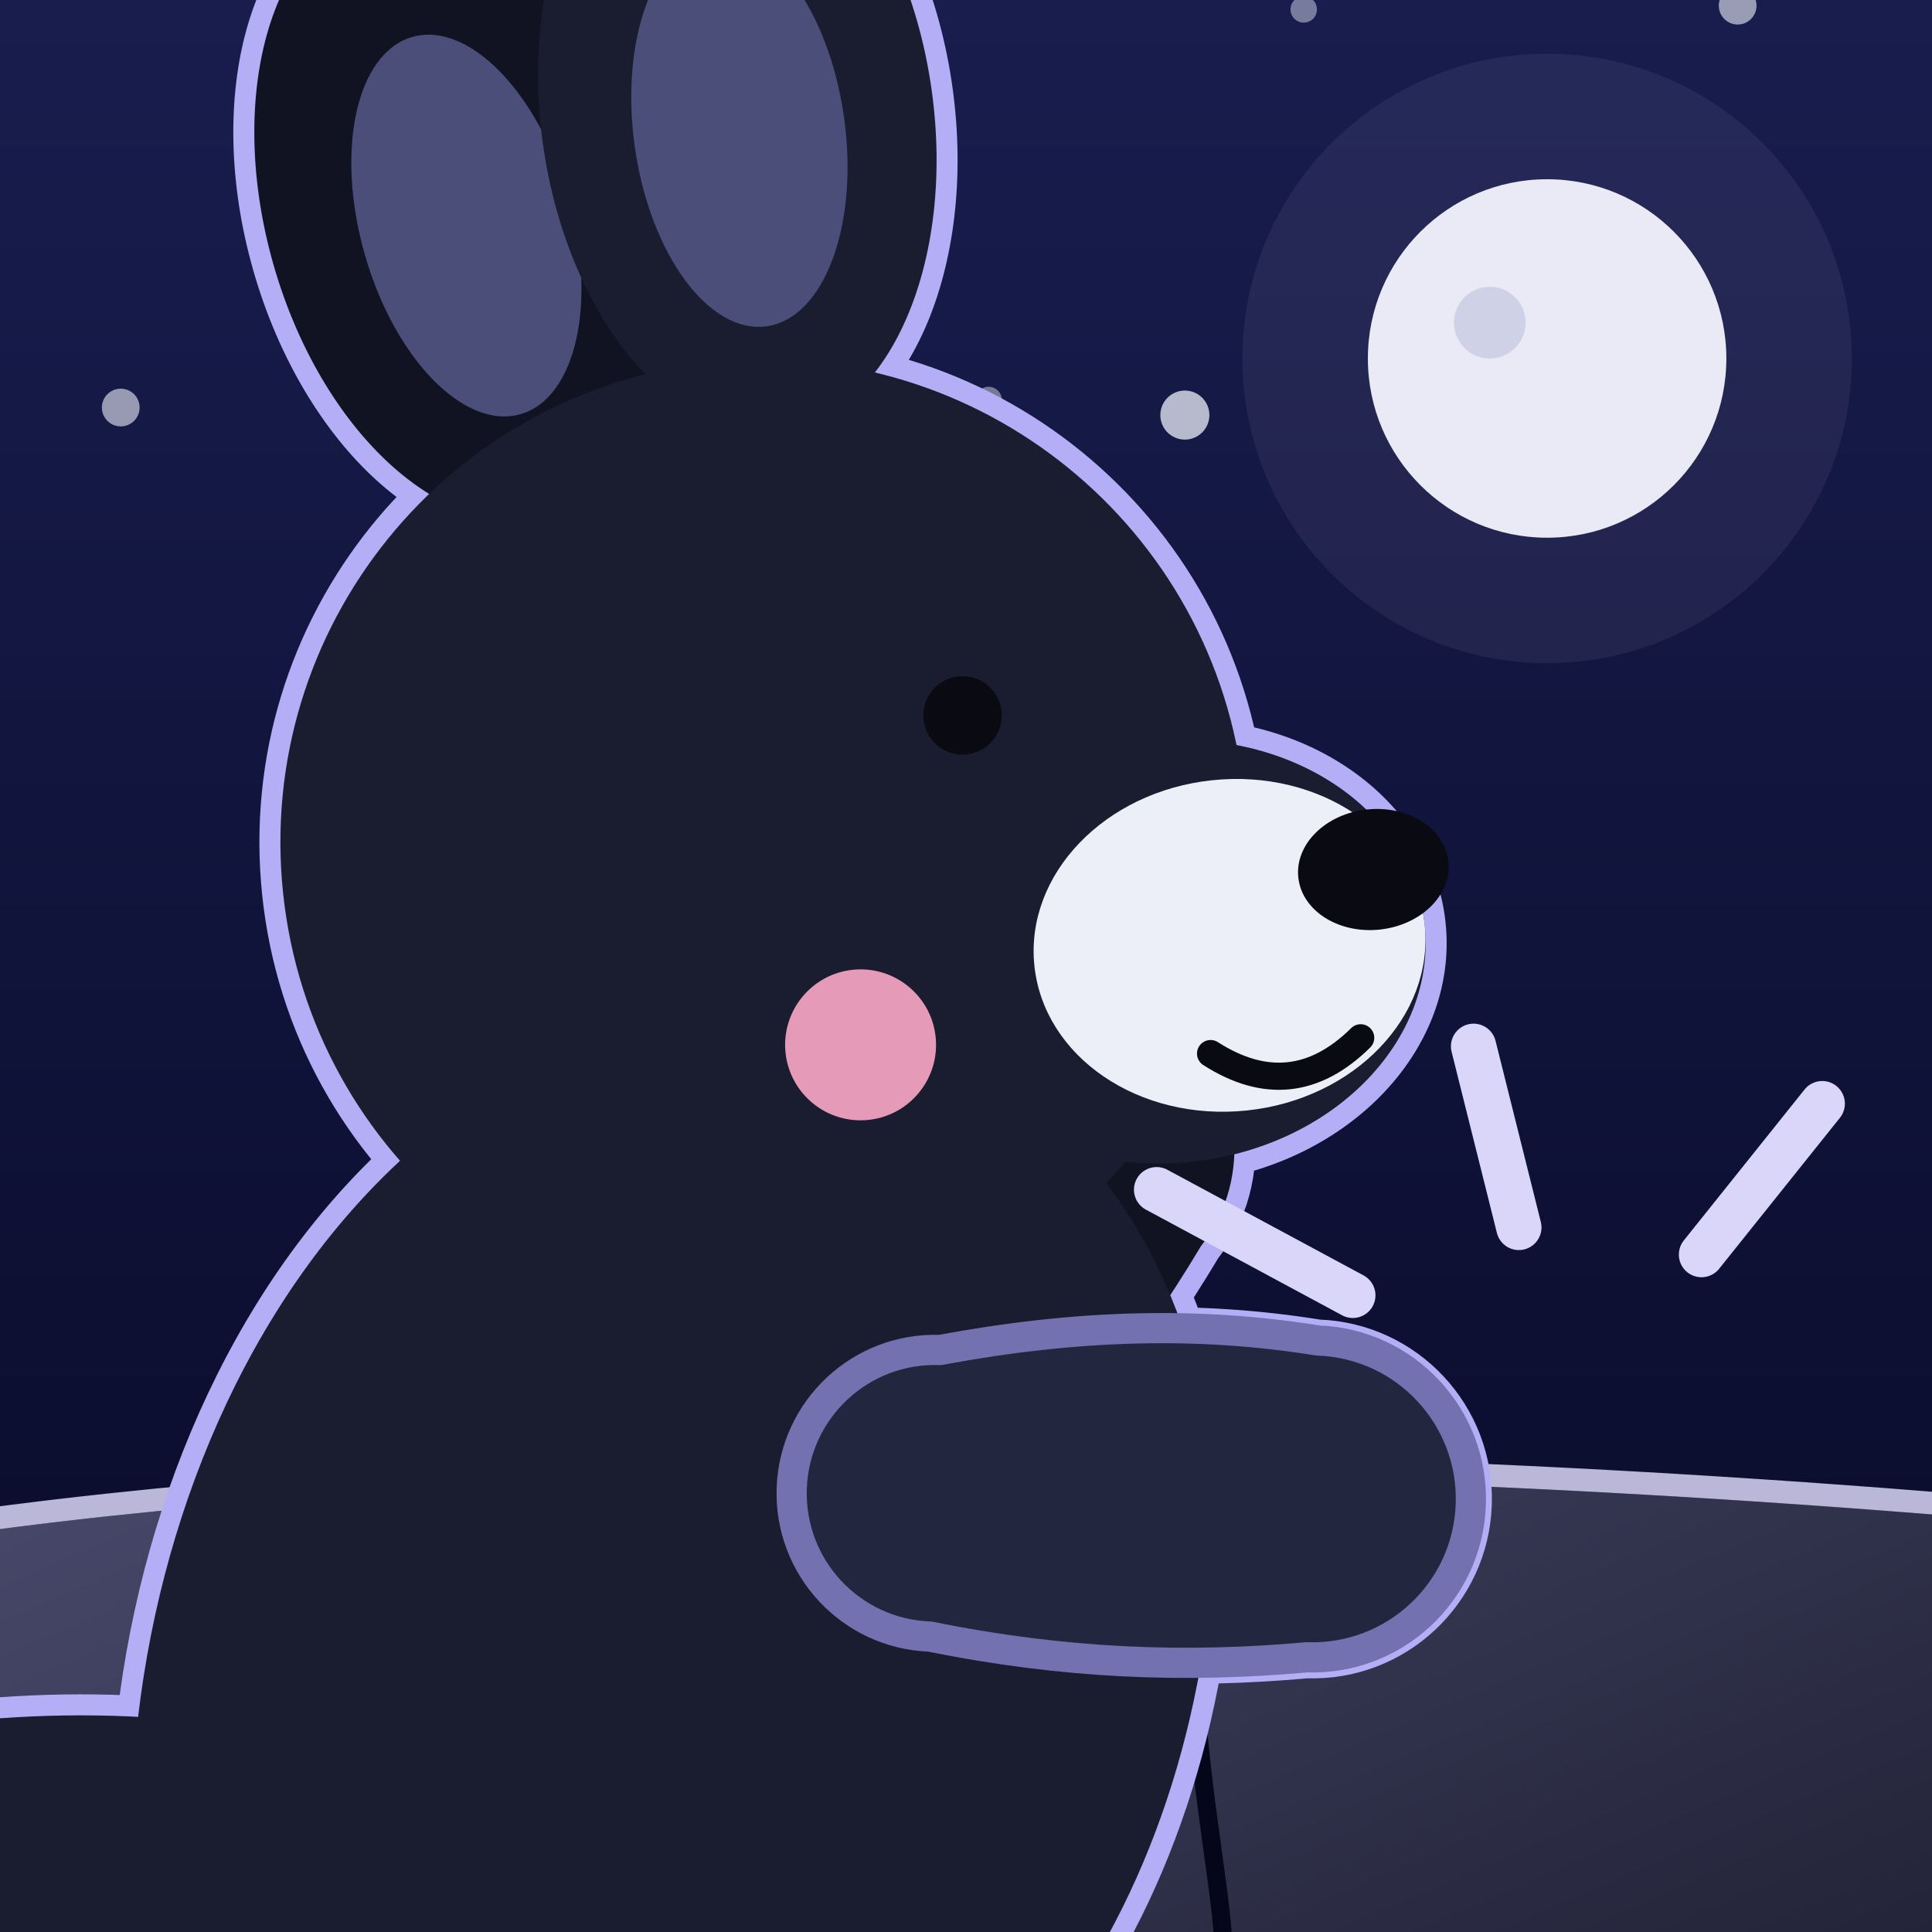
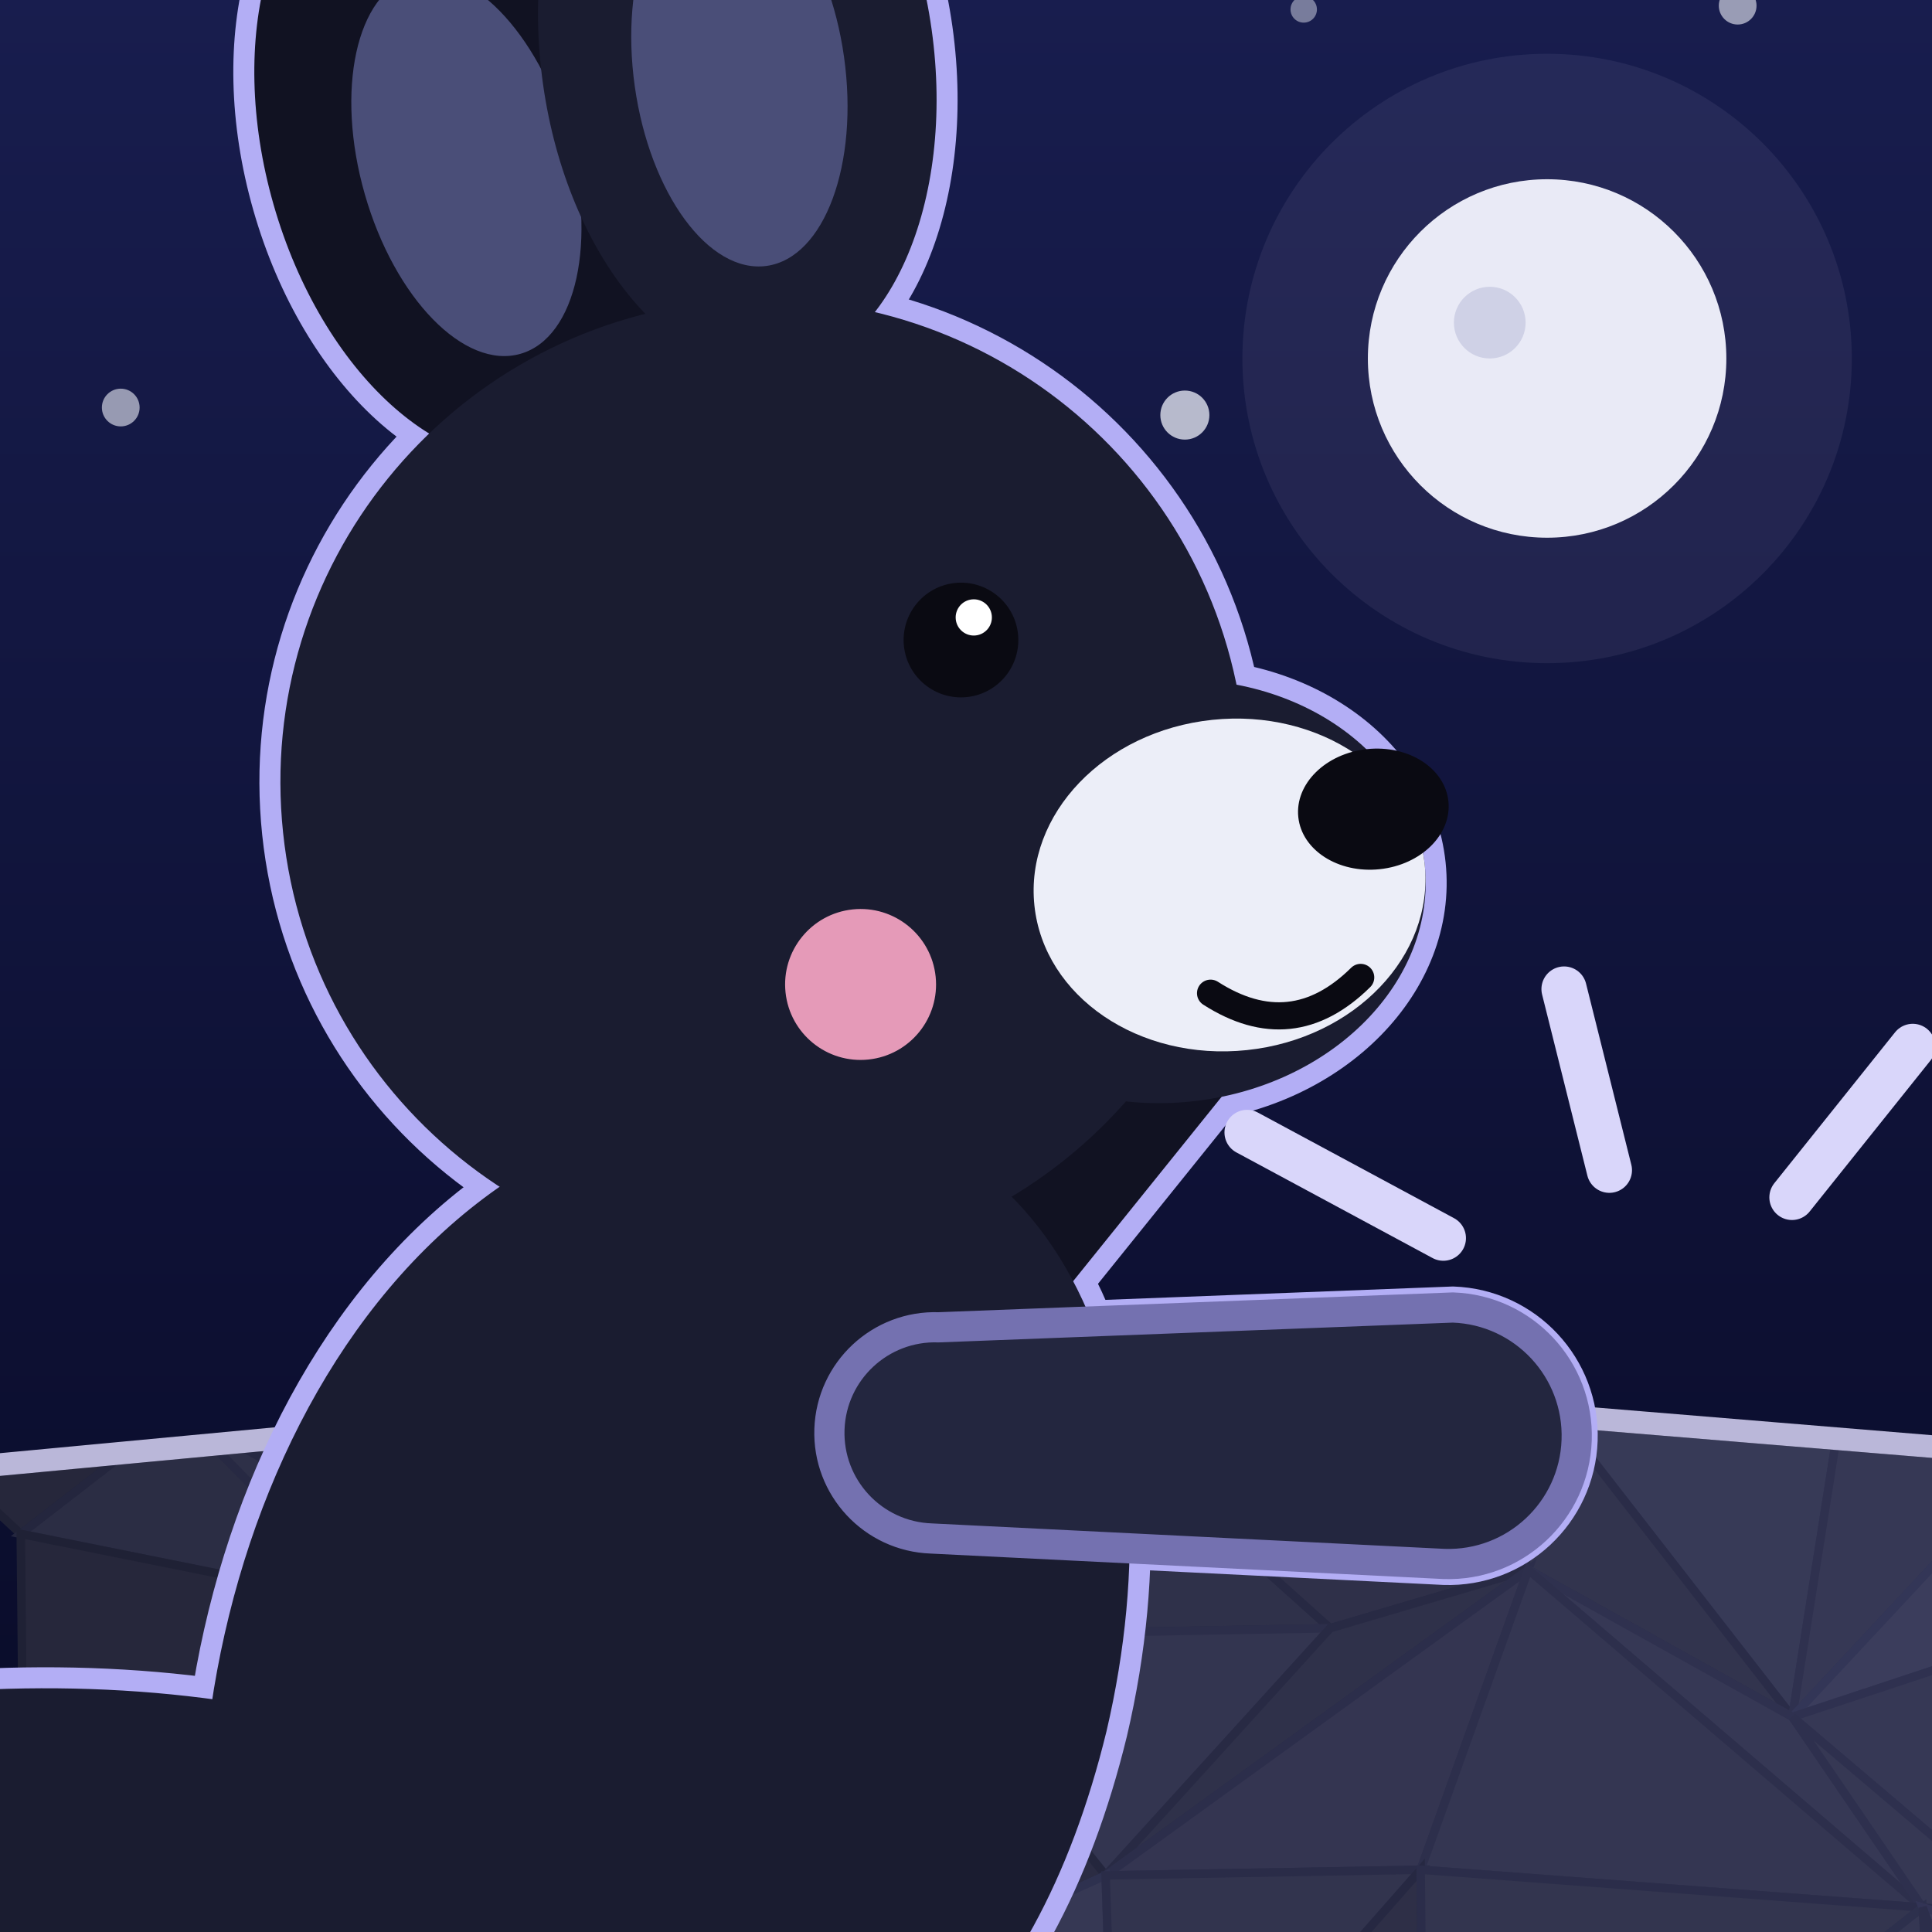
<svg xmlns="http://www.w3.org/2000/svg" viewBox="0 0 1024 1024" width="1024" height="1024" role="img" aria-label="App icon, Send">
  <defs>
    <clipPath id="ic-send-1024">
      <rect width="1024" height="1024" rx="0" />
    </clipPath>
    <linearGradient id="ib-send-1024" x1="0" y1="0" x2="0" y2="1">
      <stop offset="0" stop-color="#181D4E" />
      <stop offset="1" stop-color="#080A26" />
    </linearGradient>
  </defs>
  <g clip-path="url(#ic-send-1024)">
    <rect width="1024" height="1024" fill="url(#ib-send-1024)" />
    <circle cx="524" cy="212" r="7" fill="#EEF0FA" opacity="0.45" />
    <circle cx="921" cy="3" r="10" fill="#EEF0FA" opacity="0.6" />
    <circle cx="294" cy="214" r="13" fill="#EEF0FA" opacity="0.75" />
    <circle cx="691" cy="5" r="7" fill="#EEF0FA" opacity="0.45" />
    <circle cx="64" cy="216" r="10" fill="#EEF0FA" opacity="0.6" />
    <circle cx="461" cy="7" r="13" fill="#EEF0FA" opacity="0.75" />
    <circle cx="858" cy="218" r="7" fill="#EEF0FA" opacity="0.45" />
    <circle cx="231" cy="9" r="10" fill="#EEF0FA" opacity="0.6" />
    <circle cx="628" cy="220" r="13" fill="#EEF0FA" opacity="0.75" />
    <circle cx="820" cy="190" r="161.5" fill="#E9E6FF" opacity=".07" />
    <circle cx="820" cy="190" r="95" fill="#E9EAF6" />
    <circle cx="789.6" cy="171" r="19" fill="#CFD1E6" />
    <g>
-       <defs>
-         <linearGradient id="r-send-1024-g" x1="0" y1="0.2" x2="1" y2="0.8">
-           <stop offset="0" stop-color="hsl(238 20% 34.1%)" />
-           <stop offset="1" stop-color="hsl(236 24% 18.0%)" />
-         </linearGradient>
-         <linearGradient id="r-send-1024-f" x1="1" y1="0" x2="0" y2="1">
-           <stop offset="0" stop-color="hsl(238 22% 24.3%)" />
-           <stop offset="1" stop-color="hsl(236 30% 9.9%)" />
-         </linearGradient>
-         <clipPath id="r-send-1024">
-           <path d="M-40 810 C200 774 600 760 1064 800 L1064 1064 L-40 1064Z" />
-         </clipPath>
-         <filter id="r-send-1024-b" x="-20%" y="-20%" width="140%" height="140%">
-           <feGaussianBlur stdDeviation="44.2" />
-         </filter>
-       </defs>
-       <path d="M-40 810 C200 774 600 760 1064 800 L1064 1064 L-40 1064Z" fill="url(#r-send-1024-g)" />
+       <clipPath id="r-send-1024">
+         <path d="M-40 1064 L-40 780 L300 748 L700 740 L1064 770 L1064 1064Z" />
+       </clipPath>
      <g clip-path="url(#r-send-1024)">
-         <path d="M-40 1150 C400 1090 700 1170 1064 1130 L1064 1064 L-40 1064Z" fill="hsl(236 30% 8.1%)" opacity=".85" filter="url(#r-send-1024-b)" />
-         <path d="M640 770 C610 930 680 1070 630 1064" fill="none" stroke="#05061A" stroke-width="9.6" stroke-linecap="round" stroke-linejoin="round" />
+         <path d="M-76,732L95,748L11,813Z" fill="hsl(236 22% 19.0%)" stroke="hsl(236 26% 16.5%)" stroke-width="4.5" />
+         <path d="M95,748L195,850L11,813Z" fill="hsl(236 22% 21.8%)" stroke="hsl(236 26% 19.3%)" stroke-width="4.5" />
+         <path d="M95,748L329,681L334,884Z" fill="hsl(236 22% 22.2%)" stroke="hsl(236 26% 19.7%)" stroke-width="4.5" />
+         <path d="M95,748L334,884L195,850Z" fill="hsl(236 22% 23.2%)" stroke="hsl(236 26% 20.7%)" stroke-width="4.5" />
+         <path d="M329,681L470,662L334,884Z" fill="hsl(236 22% 20.4%)" stroke="hsl(236 26% 17.9%)" stroke-width="4.5" />
+         <path d="M470,662L484,867L334,884Z" fill="hsl(236 22% 25.3%)" stroke="hsl(236 26% 22.8%)" stroke-width="4.5" />
+         <path d="M470,662L579,750L484,867Z" fill="hsl(236 22% 23.1%)" stroke="hsl(236 26% 20.6%)" stroke-width="4.5" />
+         <path d="M579,750L705,863L484,867Z" fill="hsl(236 22% 23.8%)" stroke="hsl(236 26% 21.3%)" stroke-width="4.5" />
+         <path d="M579,750L751,654L810,832Z" fill="hsl(236 22% 24.5%)" stroke="hsl(236 26% 22.0%)" stroke-width="4.5" />
+         <path d="M579,750L810,832L705,863Z" fill="hsl(236 22% 23.4%)" stroke="hsl(236 26% 20.9%)" stroke-width="4.5" />
+         <path d="M751,654L980,720L950,910Z" fill="hsl(236 22% 27.9%)" stroke="hsl(236 26% 25.4%)" stroke-width="4.5" />
+         <path d="M751,654L950,910L810,832Z" fill="hsl(236 22% 25.0%)" stroke="hsl(236 26% 22.5%)" stroke-width="4.5" />
+         <path d="M980,720L1102,747L950,910Z" fill="hsl(236 22% 27.2%)" stroke="hsl(236 26% 24.7%)" stroke-width="4.5" />
+         <path d="M1102,747L1107,858L950,910Z" fill="hsl(236 22% 29.7%)" stroke="hsl(236 26% 27.2%)" stroke-width="4.5" />
+         <path d="M1102,747L1316,685L1107,858Z" fill="hsl(236 22% 30.2%)" stroke="hsl(236 26% 27.7%)" stroke-width="4.5" />
+         <path d="M1316,685L1385,835L1107,858Z" fill="hsl(236 22% 29.0%)" stroke="hsl(236 26% 26.5%)" stroke-width="4.5" />
+         <path d="M11,813L195,850L13,1010Z" fill="hsl(236 22% 19.0%)" stroke="hsl(236 26% 16.5%)" stroke-width="4.5" />
+         <path d="M195,850L126,1012L13,1010Z" fill="hsl(236 22% 19.3%)" stroke="hsl(236 26% 16.8%)" stroke-width="4.5" />
+         <path d="M195,850L334,884L353,1045Z" fill="hsl(236 22% 20.0%)" stroke="hsl(236 26% 17.5%)" stroke-width="4.5" />
+         <path d="M195,850L353,1045L126,1012Z" fill="hsl(236 22% 22.2%)" stroke="hsl(236 26% 19.7%)" stroke-width="4.5" />
+         <path d="M334,884L484,867L353,1045Z" fill="hsl(236 22% 21.6%)" stroke="hsl(236 26% 19.1%)" stroke-width="4.5" />
+         <path d="M484,867L455,1053L353,1045Z" fill="hsl(236 22% 21.5%)" stroke="hsl(236 26% 19.0%)" stroke-width="4.5" />
+         <path d="M484,867L705,863L586,994Z" fill="hsl(236 22% 25.6%)" stroke="hsl(236 26% 23.1%)" stroke-width="4.5" />
+         <path d="M484,867L586,994L455,1053Z" fill="hsl(236 22% 21.5%)" stroke="hsl(236 26% 19.0%)" stroke-width="4.5" />
+         <path d="M705,863L810,832L586,994Z" fill="hsl(236 22% 23.7%)" stroke="hsl(236 26% 21.2%)" stroke-width="4.5" />
+         <path d="M810,832L753,991L586,994Z" fill="hsl(236 22% 25.9%)" stroke="hsl(236 26% 23.4%)" stroke-width="4.5" />
+         <path d="M810,832L950,910L1019,1011Z" fill="hsl(236 22% 27.2%)" stroke="hsl(236 26% 24.7%)" stroke-width="4.5" />
+         <path d="M810,832L1019,1011L753,991Z" fill="hsl(236 22% 26.3%)" stroke="hsl(236 26% 23.8%)" stroke-width="4.5" />
+         <path d="M950,910L1107,858L1096,1034Z" fill="hsl(236 22% 27.3%)" stroke="hsl(236 26% 24.8%)" stroke-width="4.5" />
+         <path d="M950,910L1096,1034L1019,1011Z" fill="hsl(236 22% 26.9%)" stroke="hsl(236 26% 24.4%)" stroke-width="4.5" />
+         <path d="M1107,858L1385,835L1096,1034Z" fill="hsl(236 22% 31.0%)" stroke="hsl(236 26% 28.5%)" stroke-width="4.5" />
+         <path d="M1385,835L1273,1021L1096,1034Z" fill="hsl(236 22% 31.0%)" stroke="hsl(236 26% 28.5%)" stroke-width="4.5" />
+         <path d="M13,1010L126,1012L95,1183Z" fill="hsl(236 22% 19.6%)" stroke="hsl(236 26% 17.1%)" stroke-width="4.5" />
+         <path d="M13,1010L95,1183L-108,1233Z" fill="hsl(236 22% 19.0%)" stroke="hsl(236 26% 16.5%)" stroke-width="4.5" />
+         <path d="M126,1012L353,1045L95,1183Z" fill="hsl(236 22% 23.8%)" stroke="hsl(236 26% 21.3%)" stroke-width="4.5" />
+         <path d="M353,1045L309,1239L95,1183Z" fill="hsl(236 22% 19.9%)" stroke="hsl(236 26% 17.4%)" stroke-width="4.5" />
+         <path d="M353,1045L455,1053L456,1229Z" fill="hsl(236 22% 20.7%)" stroke="hsl(236 26% 18.2%)" stroke-width="4.5" />
+         <path d="M353,1045L456,1229L309,1239Z" fill="hsl(236 22% 19.9%)" stroke="hsl(236 26% 17.4%)" stroke-width="4.5" />
+         <path d="M455,1053L586,994L592,1174Z" fill="hsl(236 22% 27.1%)" stroke="hsl(236 26% 24.6%)" stroke-width="4.5" />
+         <path d="M455,1053L592,1174L456,1229Z" fill="hsl(236 22% 25.3%)" stroke="hsl(236 26% 22.8%)" stroke-width="4.5" />
+         <path d="M586,994L753,991L592,1174Z" fill="hsl(236 22% 25.0%)" stroke="hsl(236 26% 22.5%)" stroke-width="4.5" />
+         <path d="M753,991L755,1219L592,1174Z" fill="hsl(236 22% 22.9%)" stroke="hsl(236 26% 20.4%)" stroke-width="4.5" />
+         <path d="M753,991L1019,1011L755,1219Z" fill="hsl(236 22% 25.5%)" stroke="hsl(236 26% 23.0%)" stroke-width="4.5" />
+         <path d="M1019,1011L1037,1271L755,1219Z" fill="hsl(236 22% 26.6%)" stroke="hsl(236 26% 24.1%)" stroke-width="4.5" />
+         <path d="M1019,1011L1096,1034L1094,1208Z" fill="hsl(236 22% 29.0%)" stroke="hsl(236 26% 26.5%)" stroke-width="4.5" />
+         <path d="M1019,1011L1094,1208L1037,1271Z" fill="hsl(236 22% 25.8%)" stroke="hsl(236 26% 23.3%)" stroke-width="4.5" />
+         <path d="M1096,1034L1273,1021L1094,1208Z" fill="hsl(236 22% 31.0%)" stroke="hsl(236 26% 28.5%)" stroke-width="4.5" />
+         <path d="M1273,1021L1273,1203L1094,1208Z" fill="hsl(236 22% 31.0%)" stroke="hsl(236 26% 28.5%)" stroke-width="4.5" />
+         <path d="M-108,1233L95,1183L-97,1397Z" fill="hsl(236 22% 19.0%)" stroke="hsl(236 26% 16.5%)" stroke-width="4.5" />
+         <path d="M95,1183L170,1414L-97,1397Z" fill="hsl(236 22% 20.4%)" stroke="hsl(236 26% 17.9%)" stroke-width="4.5" />
+         <path d="M95,1183L309,1239L270,1389Z" fill="hsl(236 22% 21.0%)" stroke="hsl(236 26% 18.5%)" stroke-width="4.5" />
+         <path d="M95,1183L270,1389L170,1414Z" fill="hsl(236 22% 21.7%)" stroke="hsl(236 26% 19.2%)" stroke-width="4.5" />
+         <path d="M309,1239L456,1229L270,1389Z" fill="hsl(236 22% 24.1%)" stroke="hsl(236 26% 21.6%)" stroke-width="4.5" />
+         <path d="M456,1229L529,1320L270,1389Z" fill="hsl(236 22% 25.5%)" stroke="hsl(236 26% 23.0%)" stroke-width="4.5" />
+         <path d="M456,1229L592,1174L665,1434Z" fill="hsl(236 22% 23.2%)" stroke="hsl(236 26% 20.7%)" stroke-width="4.5" />
+         <path d="M456,1229L665,1434L529,1320Z" fill="hsl(236 22% 22.3%)" stroke="hsl(236 26% 19.8%)" stroke-width="4.5" />
+         <path d="M592,1174L755,1219L665,1434Z" fill="hsl(236 22% 25.2%)" stroke="hsl(236 26% 22.7%)" stroke-width="4.5" />
+         <path d="M755,1219L748,1389L665,1434Z" fill="hsl(236 22% 28.8%)" stroke="hsl(236 26% 26.3%)" stroke-width="4.5" />
+         <path d="M755,1219L1037,1271L748,1389Z" fill="hsl(236 22% 29.3%)" stroke="hsl(236 26% 26.8%)" stroke-width="4.5" />
+         <path d="M1037,1271L1045,1357L748,1389Z" fill="hsl(236 22% 29.6%)" stroke="hsl(236 26% 27.1%)" stroke-width="4.5" />
+         <path d="M1037,1271L1094,1208L1045,1357Z" fill="hsl(236 22% 28.7%)" stroke="hsl(236 26% 26.2%)" stroke-width="4.5" />
+         <path d="M1094,1208L1216,1350L1045,1357Z" fill="hsl(236 22% 31.0%)" stroke="hsl(236 26% 28.5%)" stroke-width="4.5" />
+         <path d="M1094,1208L1273,1203L1216,1350Z" fill="hsl(236 22% 31.0%)" stroke="hsl(236 26% 28.5%)" stroke-width="4.5" />
+         <path d="M1273,1203L1280,1445L1216,1350Z" fill="hsl(236 22% 28.5%)" stroke="hsl(236 26% 26.0%)" stroke-width="4.5" />
      </g>
-       <path d="M-40 810 C200 774 600 760 1064 800 L1064 1064 L-40 1064Z" fill="none" stroke="#04051A" stroke-width="12" stroke-linejoin="round" />
-       <path d="M-40 810 C200 774 600 760 1064 800" fill="none" stroke="#D9D6FA" stroke-width="12" stroke-linecap="round" opacity=".85" />
+       <path d="M-40 1064 L-40 780 L300 748 L700 740 L1064 770 L1064 1064Z" fill="none" stroke="#04051A" stroke-width="12" stroke-linejoin="round" />
+       <path d="M-40 780 L300 748 L700 740 L1064 770" fill="none" stroke="#D9D6FA" stroke-width="12" stroke-linecap="round" opacity=".85" />
    </g>
    <svg x="0" y="0" width="1024" height="1024" viewBox="-38 -136 128 128" preserveAspectRatio="xMidYMid slice">
      <g fill="#B3AEF5" stroke="#B3AEF5" stroke-width="2.783" stroke-linejoin="round">
-         <g transform="translate(0 4)">
+         <g transform="translate(0 0)">
          <g data-part="body" transform="translate(0 0) rotate(8)">
            <g data-part="tail" transform="translate(-18 -4) rotate(20)">
              <g>
-                 <path d="M6 -18 C-16 -18 -38 -4 -50 14 C-56 24 -48 32 -40 26 C-28 18 -14 14 6 14Z" />
+                 <path d="M4 -16 C-18 -14 -40 0 -54 18 C-58 24 -53 30 -47 26 C-32 16 -16 12 4 12Z" />
              </g>
            </g>
            <g data-part="thighFar" transform="translate(-4 -12) rotate(-30)">
              <g data-part="shinFar" transform="translate(12 28) rotate(50)">
                <g>
-                   <path d="M-8 0 C-9 6 -8 10 -7 13 A7 7 0 0 0 7 13 C8 10 9 6 8 0 A8 8 0 0 0 -8 0Z" />
-                 </g>
-                 <g data-part="shoeFar" transform="translate(0 16) rotate(-20)">
+                   <path d="M-6 0 L-5 16 A5 5 0 0 0 5 16 L6 0 A6 6 0 0 0 -6 0Z" />
+                 </g>
+                 <g data-part="shoeFar" transform="translate(0 20) rotate(-20)">
                  <g>
                    <g transform="scale(1.2)">
                      <path d="M-6 -12 C-12 -10 -13 4 -9 11 C-2 13 8 10 16 10 C22 10 27 12 30 11 C33 9 31 3 26 0 C20 -4 12 -6 7 -11 C3 -15 -2 -14 -6 -12Z" fill="#0B0C16" />
                    </g>
                  </g>
                </g>
              </g>
              <g>
-                 <path d="M-12 -2 C-14 -16 6 -20 16 -10 C26 0 28 22 16 30 C6 36 -6 30 -10 20 C-13 12 -11 4 -12 -2Z" />
+                 <ellipse cx="6" cy="12" rx="19" ry="22" transform="rotate(-20 6 12)" />
              </g>
            </g>
            <g data-part="armFar" transform="translate(12 -46) rotate(-150)">
              <g>
-                 <path d="M-9.5 0 C-11 9 -11 17 -10 25 A10.5 10.5 0 0 0 11 25 C12 17 11.5 9 9.5 0 A9.5 9.5 0 0 0 -9.5 0Z" />
+                 <path d="M-7 0 L-7.5 34 A8.5 8.5 0 0 0 9.5 34 L7 0 A7 7 0 0 0 -7 0Z" />
              </g>
            </g>
            <g>
-               <path d="M-27 2 C-38 -22 -32 -60 -6 -72 C14 -81 36 -66 37 -40 C38 -14 24 7 2 10 C-12 11 -22 8 -27 2Z" />
+               <path d="M-24 0 C-32 -24 -24 -58 2 -64 C24 -68 34 -48 32 -26 C30 -6 20 6 2 8 C-12 9 -20 6 -24 0Z" />
            </g>
            <g data-part="head" transform="translate(8 -56) rotate(-14)">
              <g data-part="earFar" transform="translate(-12 -54) rotate(-10)">
                <g>
                  <ellipse cx="0" cy="-20" rx="13" ry="21" />
                </g>
              </g>
              <g>
                <circle cx="0" cy="-30" r="32" />
                <ellipse cx="26" cy="-20" rx="17" ry="14" />
              </g>
              <g data-part="earNear" transform="translate(4 -58) rotate(-2)">
                <g>
                  <ellipse cx="0" cy="-20" rx="13" ry="21" />
                </g>
              </g>
            </g>
            <g data-part="thighNear" transform="translate(2 -10) rotate(-10)">
              <g data-part="shinNear" transform="translate(12 28) rotate(30)">
                <g>
-                   <path d="M-8 0 C-9 6 -8 10 -7 13 A7 7 0 0 0 7 13 C8 10 9 6 8 0 A8 8 0 0 0 -8 0Z" />
-                 </g>
-                 <g data-part="shoeNear" transform="translate(0 16) rotate(-10)">
+                   <path d="M-6 0 L-5 16 A5 5 0 0 0 5 16 L6 0 A6 6 0 0 0 -6 0Z" />
+                 </g>
+                 <g data-part="shoeNear" transform="translate(0 20) rotate(-10)">
                  <g>
                    <g transform="scale(1.2)">
                      <path d="M-6 -12 C-12 -10 -13 4 -9 11 C-2 13 8 10 16 10 C22 10 27 12 30 11 C33 9 31 3 26 0 C20 -4 12 -6 7 -11 C3 -15 -2 -14 -6 -12Z" fill="#0B0C16" />
                    </g>
                  </g>
                </g>
              </g>
              <g>
-                 <path d="M-12 -2 C-14 -16 6 -20 16 -10 C26 0 28 22 16 30 C6 36 -6 30 -10 20 C-13 12 -11 4 -12 -2Z" />
+                 <ellipse cx="6" cy="12" rx="19" ry="22" transform="rotate(-20 6 12)" />
              </g>
            </g>
            <g data-part="armNear" transform="translate(18 -44) rotate(-96)">
              <g>
-                 <path d="M-9.5 0 C-11 9 -11 17 -10 25 A10.5 10.5 0 0 0 11 25 C12 17 11.5 9 9.5 0 A9.5 9.5 0 0 0 -9.5 0Z" />
+                 <path d="M-7 0 L-7.5 34 A8.5 8.5 0 0 0 9.5 34 L7 0 A7 7 0 0 0 -7 0Z" />
              </g>
            </g>
          </g>
        </g>
      </g>
-       <g transform="translate(0 4)">
+       <g transform="translate(0 0)">
        <g data-part="body" transform="translate(0 0) rotate(8)">
          <g data-part="tail" transform="translate(-18 -4) rotate(20)">
            <g fill="#1A1C30">
-               <path d="M6 -18 C-16 -18 -38 -4 -50 14 C-56 24 -48 32 -40 26 C-28 18 -14 14 6 14Z" />
+               <path d="M4 -16 C-18 -14 -40 0 -54 18 C-58 24 -53 30 -47 26 C-32 16 -16 12 4 12Z" />
            </g>
          </g>
          <g data-part="thighFar" transform="translate(-4 -12) rotate(-30)">
            <g data-part="shinFar" transform="translate(12 28) rotate(50)">
              <g fill="#111222">
-                 <path d="M-8 0 C-9 6 -8 10 -7 13 A7 7 0 0 0 7 13 C8 10 9 6 8 0 A8 8 0 0 0 -8 0Z" />
-               </g>
-               <g data-part="shoeFar" transform="translate(0 16) rotate(-20)">
+                 <path d="M-6 0 L-5 16 A5 5 0 0 0 5 16 L6 0 A6 6 0 0 0 -6 0Z" />
+               </g>
+               <g data-part="shoeFar" transform="translate(0 20) rotate(-20)">
                <g fill="#1A1C30">
                  <g transform="scale(1.2)">
                    <path d="M-6 -12 C-12 -10 -13 4 -9 11 C-2 13 8 10 16 10 C22 10 27 12 30 11 C33 9 31 3 26 0 C20 -4 12 -6 7 -11 C3 -15 -2 -14 -6 -12Z" fill="#0B0C16" />
                    <g data-detail="">
                      <path d="M-7 -10 L-12 -17 C-12 -20 -8 -21 -6 -19 L-3 -12Z" fill="#A99CF0" />
                      <path d="M-5 -10 C-10 -7 -10 2 -7 6 C0 7 9 5 16 6 C19 4 20 1 19 -2 C14 -4 9 -7 6 -10 C2 -13 -2 -12 -5 -10Z" fill="#A99CF0" />
                      <path d="M3 -11 L6 5" stroke="#ECEEF8" stroke-width="5" stroke-linecap="round" />
                    </g>
                  </g>
                </g>
              </g>
            </g>
            <g fill="#111222">
-               <path d="M-12 -2 C-14 -16 6 -20 16 -10 C26 0 28 22 16 30 C6 36 -6 30 -10 20 C-13 12 -11 4 -12 -2Z" />
+               <ellipse cx="6" cy="12" rx="19" ry="22" transform="rotate(-20 6 12)" />
            </g>
          </g>
          <g data-part="armFar" transform="translate(12 -46) rotate(-150)">
            <g fill="#111222">
-               <path d="M-9.5 0 C-11 9 -11 17 -10 25 A10.5 10.5 0 0 0 11 25 C12 17 11.5 9 9.5 0 A9.5 9.5 0 0 0 -9.5 0Z" />
+               <path d="M-7 0 L-7.5 34 A8.5 8.5 0 0 0 9.5 34 L7 0 A7 7 0 0 0 -7 0Z" />
            </g>
          </g>
          <g fill="#1A1C30">
-             <path d="M-27 2 C-38 -22 -32 -60 -6 -72 C14 -81 36 -66 37 -40 C38 -14 24 7 2 10 C-12 11 -22 8 -27 2Z" />
+             <path d="M-24 0 C-32 -24 -24 -58 2 -64 C24 -68 34 -48 32 -26 C30 -6 20 6 2 8 C-12 9 -20 6 -24 0Z" />
          </g>
          <g data-part="head" transform="translate(8 -56) rotate(-14)">
            <g data-part="earFar" transform="translate(-12 -54) rotate(-10)">
              <g fill="#111222">
                <ellipse cx="0" cy="-20" rx="13" ry="21" />
                <g data-detail="">
                  <ellipse cx="0" cy="-19" rx="7" ry="13" fill="#4A4E78" />
                </g>
              </g>
            </g>
            <g fill="#1A1C30">
              <circle cx="0" cy="-30" r="32" />
              <ellipse cx="26" cy="-20" rx="17" ry="14" />
              <g data-detail="">
                <ellipse cx="30" cy="-20" rx="13" ry="11" fill="#ECEEF8" />
                <ellipse cx="40" cy="-24" rx="5" ry="4" fill="#0A0A12" />
                <path d="M28 -13 Q33 -9 38 -13" fill="none" stroke="#0A0A12" stroke-width="1.8" stroke-linecap="round" />
-                 <circle data-eye="" cx="14" cy="-37" r="2.6" fill="#0A0A12" />
+                 <circle data-eye="" cx="14" cy="-38" r="3.8" fill="#0A0A12" />
+                 <circle data-glint="" cx="15" cy="-39.4" r="1.2" fill="#fff" />
                <circle data-blush="" cx="5" cy="-16" r="5" fill="#E59AB8" />
              </g>
            </g>
            <g data-part="earNear" transform="translate(4 -58) rotate(-2)">
              <g fill="#1A1C30">
                <ellipse cx="0" cy="-20" rx="13" ry="21" />
                <g data-detail="">
                  <ellipse cx="0" cy="-19" rx="7" ry="13" fill="#4A4E78" />
                </g>
              </g>
            </g>
          </g>
          <g data-part="thighNear" transform="translate(2 -10) rotate(-10)">
            <g data-part="shinNear" transform="translate(12 28) rotate(30)">
              <g fill="#1A1C30">
-                 <path d="M-8 0 C-9 6 -8 10 -7 13 A7 7 0 0 0 7 13 C8 10 9 6 8 0 A8 8 0 0 0 -8 0Z" />
-               </g>
-               <g data-part="shoeNear" transform="translate(0 16) rotate(-10)">
+                 <path d="M-6 0 L-5 16 A5 5 0 0 0 5 16 L6 0 A6 6 0 0 0 -6 0Z" />
+               </g>
+               <g data-part="shoeNear" transform="translate(0 20) rotate(-10)">
                <g fill="#1A1C30">
                  <g transform="scale(1.2)">
                    <path d="M-6 -12 C-12 -10 -13 4 -9 11 C-2 13 8 10 16 10 C22 10 27 12 30 11 C33 9 31 3 26 0 C20 -4 12 -6 7 -11 C3 -15 -2 -14 -6 -12Z" fill="#0B0C16" />
                    <g data-detail="">
                      <path d="M-7 -10 L-12 -17 C-12 -20 -8 -21 -6 -19 L-3 -12Z" fill="#A99CF0" />
                      <path d="M-5 -10 C-10 -7 -10 2 -7 6 C0 7 9 5 16 6 C19 4 20 1 19 -2 C14 -4 9 -7 6 -10 C2 -13 -2 -12 -5 -10Z" fill="#A99CF0" />
                      <path d="M3 -11 L6 5" stroke="#ECEEF8" stroke-width="5" stroke-linecap="round" />
                    </g>
                  </g>
                </g>
              </g>
            </g>
            <g fill="#1A1C30">
-               <path d="M-12 -2 C-14 -16 6 -20 16 -10 C26 0 28 22 16 30 C6 36 -6 30 -10 20 C-13 12 -11 4 -12 -2Z" />
+               <ellipse cx="6" cy="12" rx="19" ry="22" transform="rotate(-20 6 12)" />
            </g>
          </g>
          <g data-part="armNear" transform="translate(18 -44) rotate(-96)">
            <g fill="#23263F" stroke="#7471B0" stroke-width="2">
-               <path d="M-9.5 0 C-11 9 -11 17 -10 25 A10.5 10.5 0 0 0 11 25 C12 17 11.5 9 9.5 0 A9.5 9.5 0 0 0 -9.5 0Z" />
+               <path d="M-7 0 L-7.5 34 A8.5 8.5 0 0 0 9.5 34 L7 0 A7 7 0 0 0 -7 0Z" />
            </g>
          </g>
        </g>
      </g>
-       <path d="M51.628 -50.18 l-13 -7" stroke="#D9D6FA" stroke-width="3" stroke-linecap="round" />
-       <path d="M62.628 -54.68 l-3 -12" stroke="#D9D6FA" stroke-width="3" stroke-linecap="round" />
-       <path d="M74.728 -52.88 l8 -10" stroke="#D9D6FA" stroke-width="3" stroke-linecap="round" />
+       <path d="M57.624 -53.971 l-13 -7" stroke="#D9D6FA" stroke-width="3" stroke-linecap="round" />
+       <path d="M68.624 -58.471 l-3 -12" stroke="#D9D6FA" stroke-width="3" stroke-linecap="round" />
+       <path d="M80.724 -56.671 l8 -10" stroke="#D9D6FA" stroke-width="3" stroke-linecap="round" />
    </svg>
  </g>
</svg>
